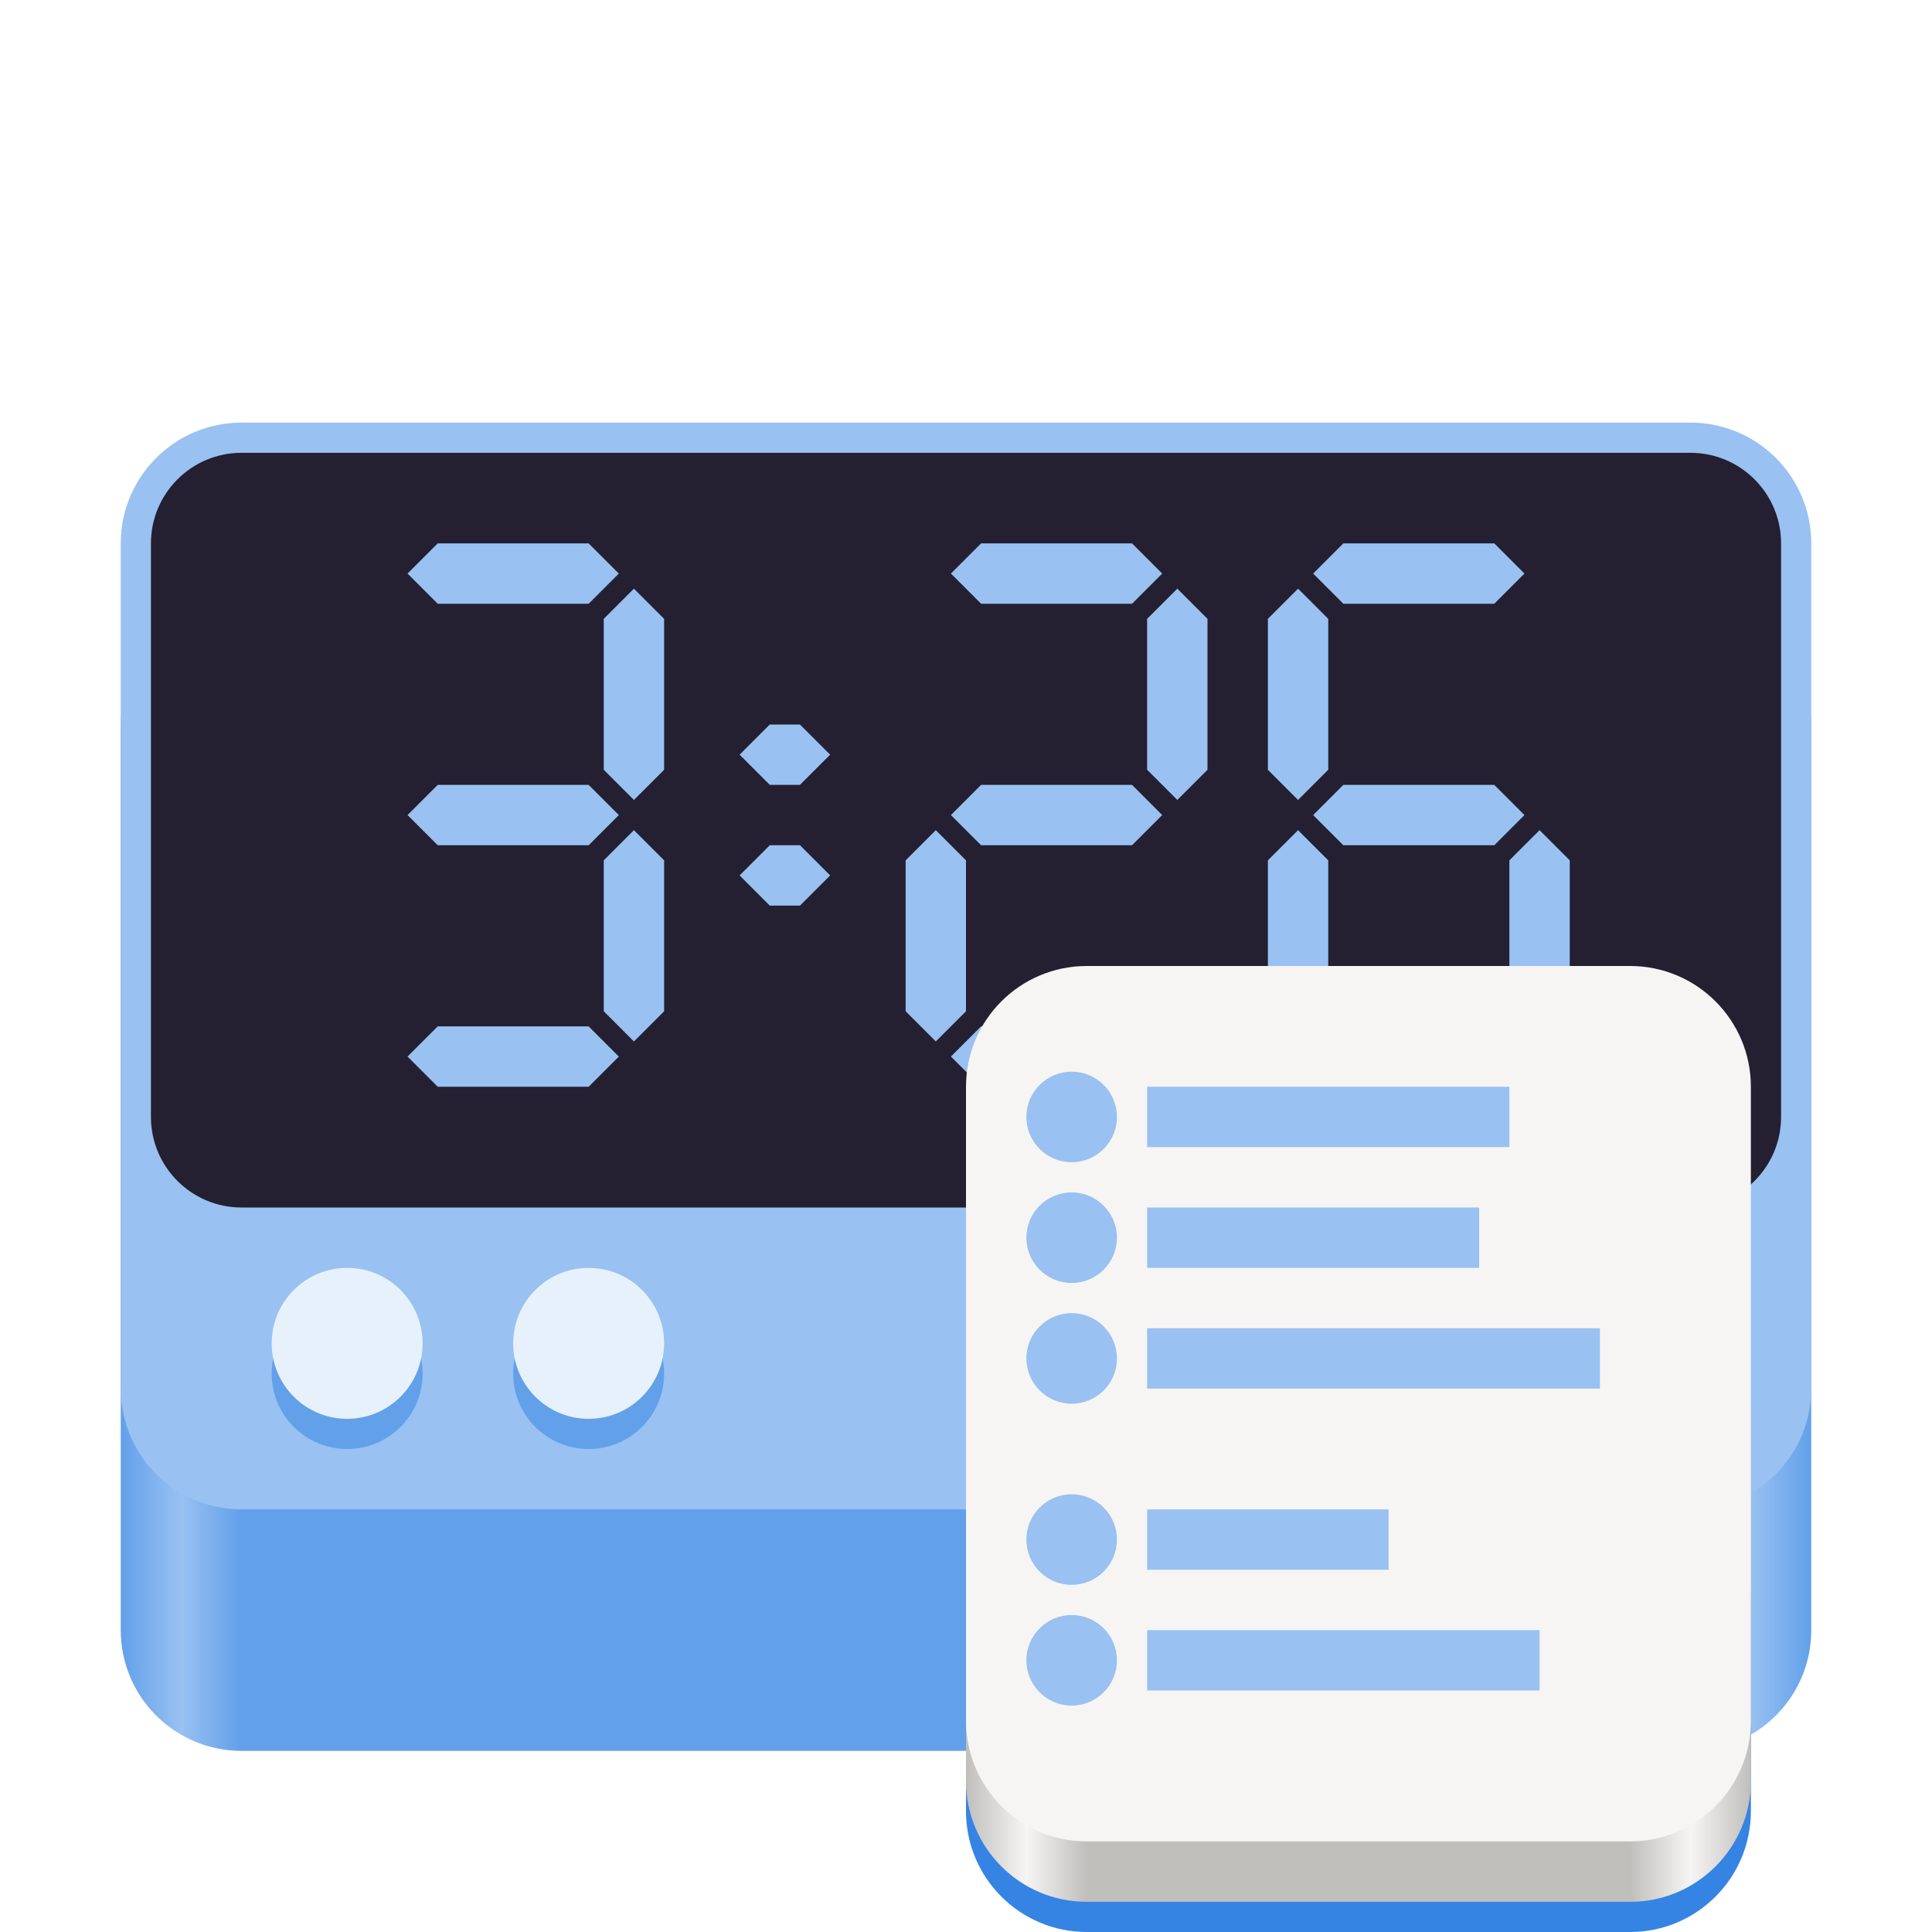
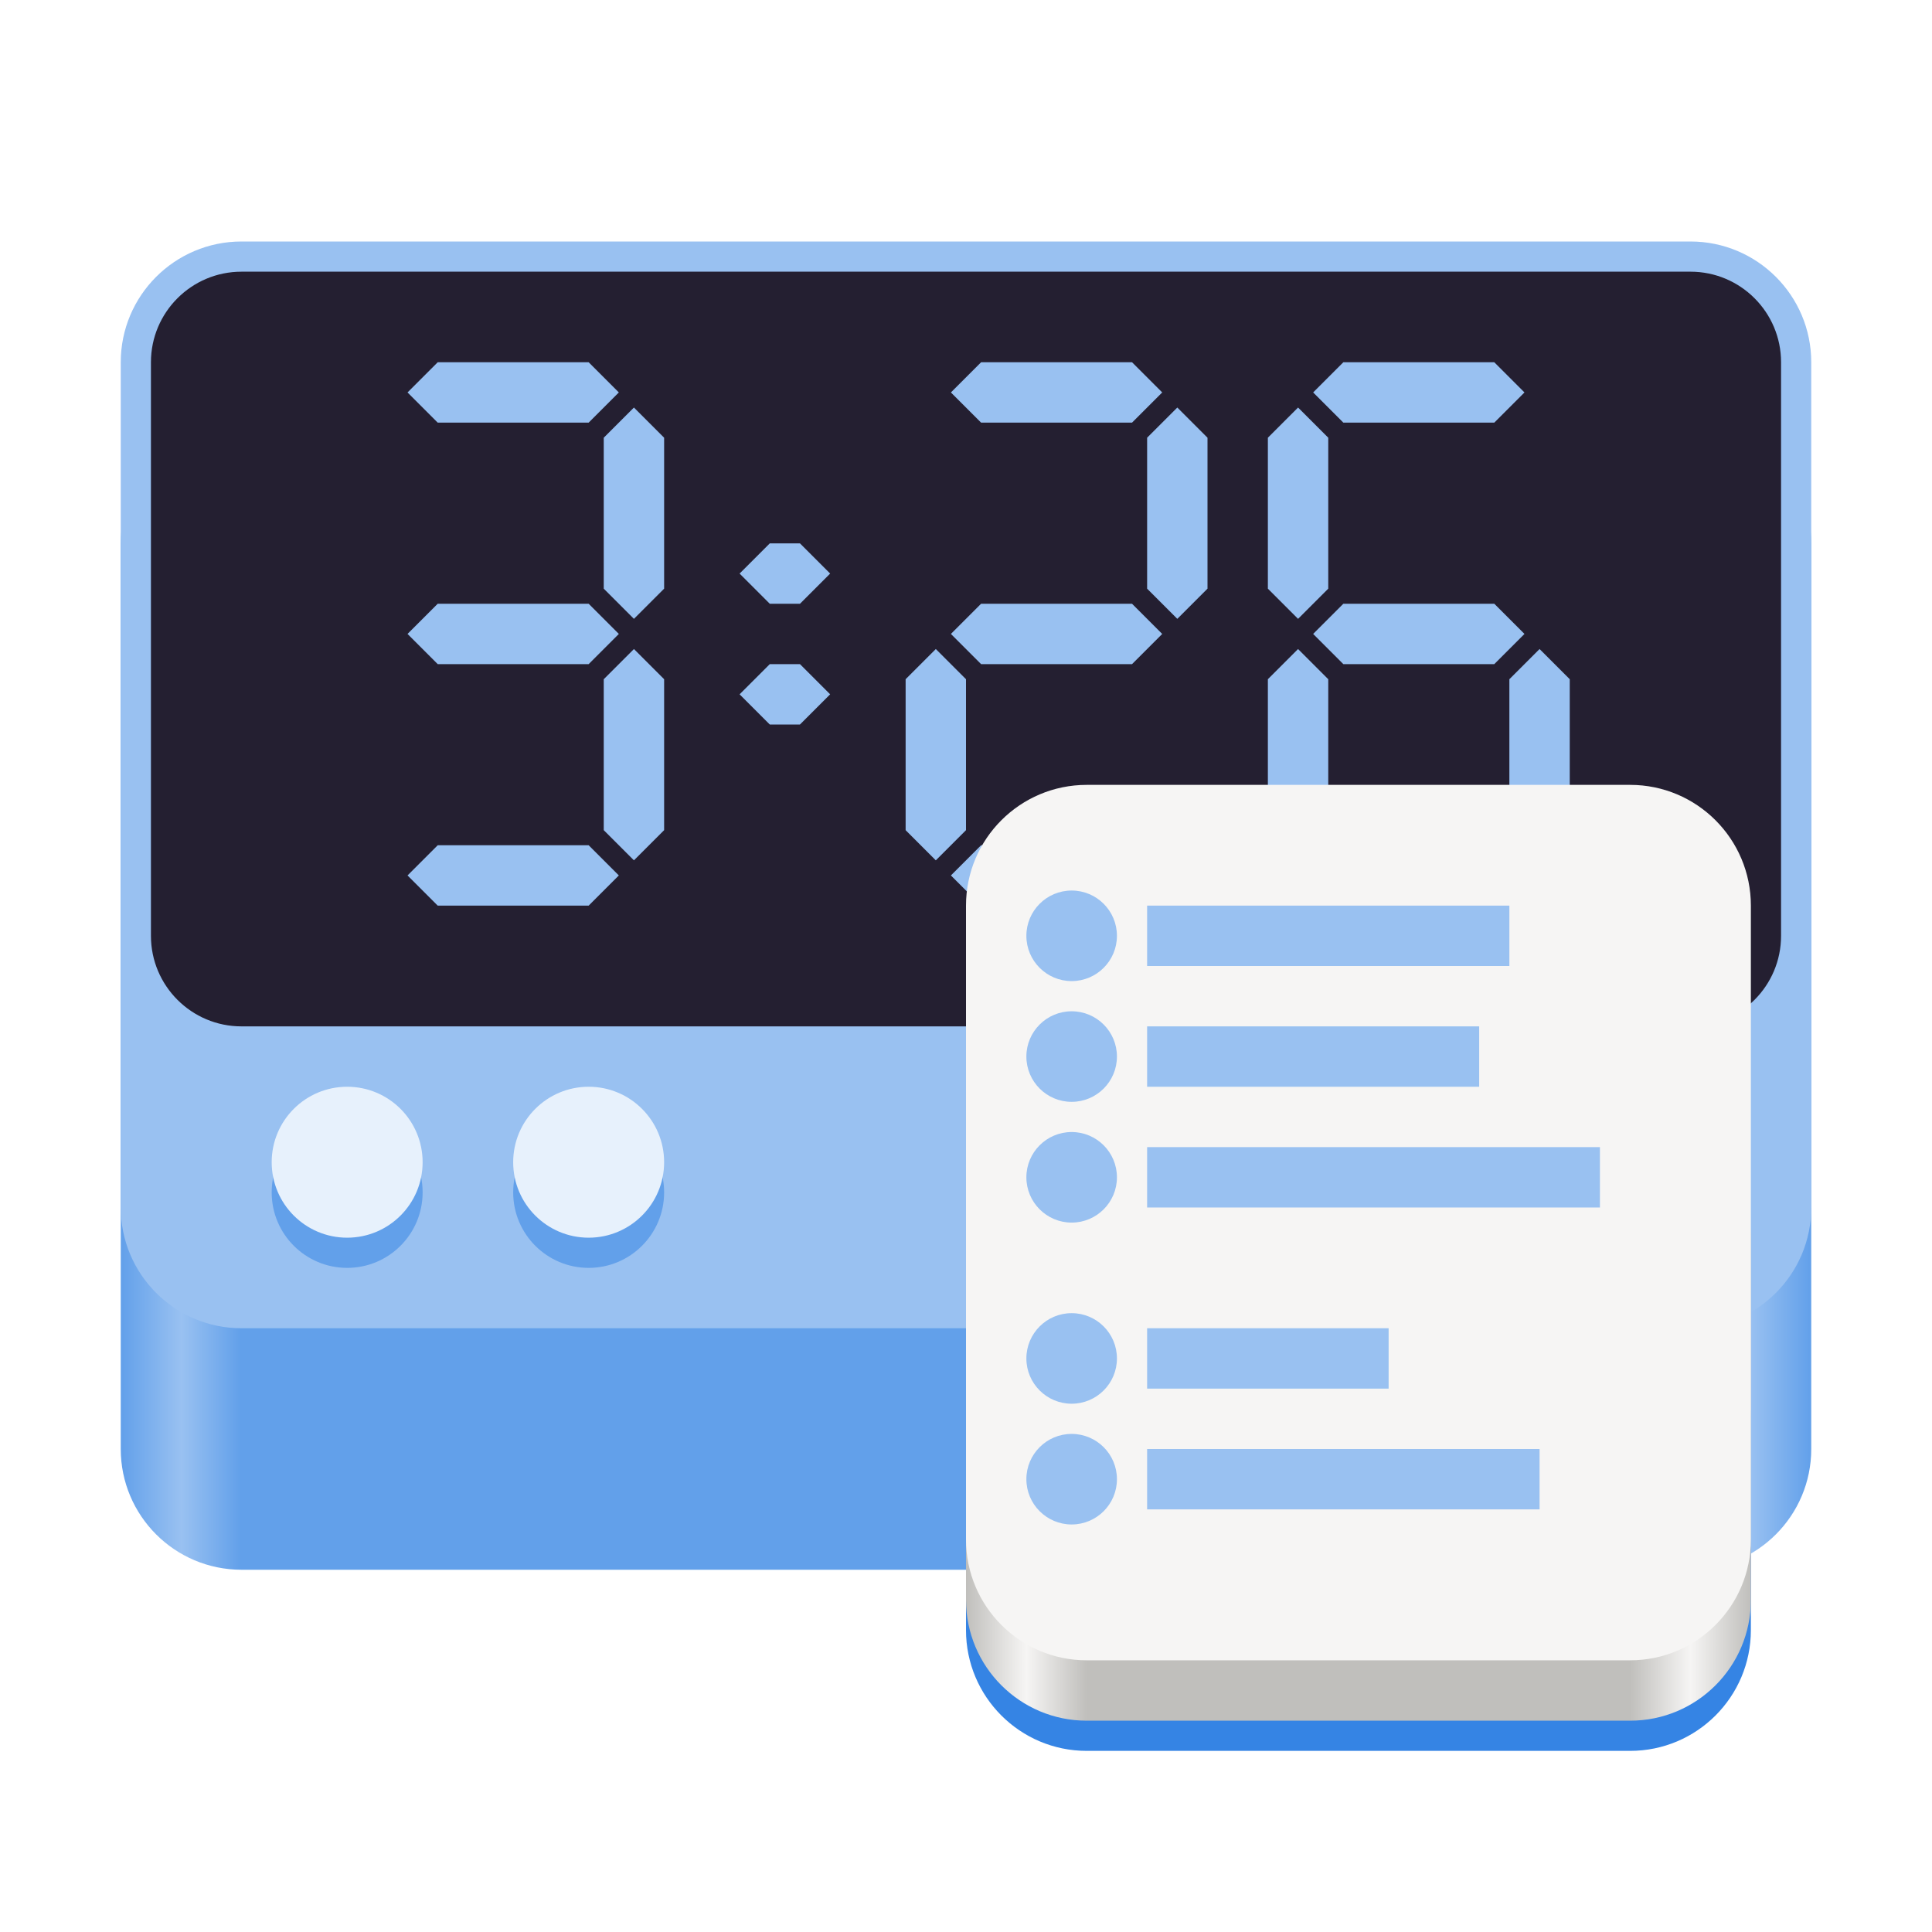
- <svg xmlns="http://www.w3.org/2000/svg" height="128px" viewBox="0 0 128 128" width="128px">
-   <linearGradient id="a" gradientTransform="matrix(1 0 0 0.863636 0 -132.7273)" gradientUnits="userSpaceOnUse" x1="8" x2="120" y1="292" y2="292">
-     <stop offset="0" stop-color="#62a0ea" />
-     <stop offset="0.036" stop-color="#99c1f1" />
-     <stop offset="0.071" stop-color="#62a0ea" />
-     <stop offset="0.929" stop-color="#62a0ea" />
-     <stop offset="0.964" stop-color="#99c1f1" />
-     <stop offset="1" stop-color="#62a0ea" />
+ <svg xmlns="http://www.w3.org/2000/svg" height="128px" viewBox="0 0 128 128" width="128px" version="1.1" id="svg106">
+   <defs id="defs110" />
+   <linearGradient id="a" gradientTransform="matrix(1,0,0,0.863636,0,-144.7273)" gradientUnits="userSpaceOnUse" x1="8" x2="120" y1="292" y2="292">
+     <stop offset="0" stop-color="#62a0ea" id="stop2" />
+     <stop offset="0.036" stop-color="#99c1f1" id="stop4" />
+     <stop offset="0.071" stop-color="#62a0ea" id="stop6" />
+     <stop offset="0.929" stop-color="#62a0ea" id="stop8" />
+     <stop offset="0.964" stop-color="#99c1f1" id="stop10" />
+     <stop offset="1" stop-color="#62a0ea" id="stop12" />
  </linearGradient>
-   <linearGradient id="b" gradientTransform="matrix(-1 0 0 -1 144 -166)" gradientUnits="userSpaceOnUse" x1="28" x2="80" y1="-276" y2="-276">
-     <stop offset="0" stop-color="#c0bfbc" />
-     <stop offset="0.077" stop-color="#f6f5f4" />
-     <stop offset="0.154" stop-color="#c0bfbc" />
-     <stop offset="0.846" stop-color="#c0bfbc" />
-     <stop offset="0.923" stop-color="#f6f5f4" />
-     <stop offset="1" stop-color="#c0bfbc" />
+   <linearGradient id="b" gradientTransform="rotate(180,71.99999,-89)" gradientUnits="userSpaceOnUse" x1="28" x2="80" y1="-276" y2="-276">
+     <stop offset="0" stop-color="#c0bfbc" id="stop15" />
+     <stop offset="0.077" stop-color="#f6f5f4" id="stop17" />
+     <stop offset="0.154" stop-color="#c0bfbc" id="stop19" />
+     <stop offset="0.846" stop-color="#c0bfbc" id="stop21" />
+     <stop offset="0.923" stop-color="#f6f5f4" id="stop23" />
+     <stop offset="1" stop-color="#c0bfbc" id="stop25" />
  </linearGradient>
-   <path d="m 16 40 h 96 c 4.418 0 8 3.582 8 8 v 60 c 0 4.418 -3.582 8 -8 8 h -96 c -4.418 0 -8 -3.582 -8 -8 v -60 c 0 -4.418 3.582 -8 8 -8 z m 0 0" fill="url(#a)" />
-   <path d="m 16 28 h 96 c 4.418 0 8 3.582 8 8 v 56 c 0 4.418 -3.582 8 -8 8 h -96 c -4.418 0 -8 -3.582 -8 -8 v -56 c 0 -4.418 3.582 -8 8 -8 z m 0 0" fill="#99c1f1" />
-   <path d="m 16 30 h 96 c 3.312 0 6 2.688 6 6 v 38 c 0 3.312 -2.688 6 -6 6 h -96 c -3.312 0 -6 -2.688 -6 -6 v -38 c 0 -3.312 2.688 -6 6 -6 z m 0 0" fill="#241f31" />
-   <g fill="#99c1f1">
-     <path d="m 49 50 l 2 -2 h 2 l 2 2 l -2 2 h -2 z m 0 0" />
-     <path d="m 27 38 l 2 -2 h 10 l 2 2 l -2 2 h -10 z m 0 0" />
-     <path d="m 27 54 l 2 -2 h 10 l 2 2 l -2 2 h -10 z m 0 0" />
-     <path d="m 27 70 l 2 -2 h 10 l 2 2 l -2 2 h -10 z m 0 0" />
-     <path d="m 42 39 l 2 2 v 10 l -2 2 l -2 -2 v -10 z m 0 0" />
-     <path d="m 42 55 l 2 2 v 10 l -2 2 l -2 -2 v -10 z m 0 0" />
-     <path d="m 63 38 l 2 -2 h 10 l 2 2 l -2 2 h -10 z m 0 0" />
-     <path d="m 63 70 l 2 -2 h 10 l 2 2 l -2 2 h -10 z m 0 0" />
-     <path d="m 78 39 l 2 2 v 10 l -2 2 l -2 -2 v -10 z m 0 0" />
-     <path d="m 102 55 l 2 2 v 10 l -2 2 l -2 -2 v -10 z m 0 0" />
-     <path d="m 62 55 l 2 2 v 10 l -2 2 l -2 -2 v -10 z m 0 0" />
-     <path d="m 87 38 l 2 -2 h 10 l 2 2 l -2 2 h -10 z m 0 0" />
-     <path d="m 87 54 l 2 -2 h 10 l 2 2 l -2 2 h -10 z m 0 0" />
-     <path d="m 63 54 l 2 -2 h 10 l 2 2 l -2 2 h -10 z m 0 0" />
-     <path d="m 87 70 l 2 -2 h 10 l 2 2 l -2 2 h -10 z m 0 0" />
-     <path d="m 86 39 l 2 2 v 10 l -2 2 l -2 -2 v -10 z m 0 0" />
-     <path d="m 86 55 l 2 2 v 10 l -2 2 l -2 -2 v -10 z m 0 0" />
-     <path d="m 49 58 l 2 -2 h 2 l 2 2 l -2 2 h -2 z m 0 0" />
+   <g id="g966">
+     <path d="m 16,28 h 96 c 4.418,0 8,3.582 8,8 v 60 c 0,4.418 -3.582,8 -8,8 H 16 c -4.418,0 -8,-3.582 -8,-8 V 36 c 0,-4.418 3.582,-8 8,-8 z m 0,0" fill="url(#a)" id="path28" style="fill:url(#a)" />
+     <path d="m 16,16 h 96 c 4.418,0 8,3.582 8,8 v 56 c 0,4.418 -3.582,8 -8,8 H 16 C 11.582,88 8,84.418 8,80 V 24 c 0,-4.418 3.582,-8 8,-8 z m 0,0" fill="#99c1f1" id="path30" />
+     <path d="m 16,18 h 96 c 3.312,0 6,2.688 6,6 v 38 c 0,3.312 -2.688,6 -6,6 H 16 c -3.312,0 -6,-2.688 -6,-6 V 24 c 0,-3.312 2.688,-6 6,-6 z m 0,0" fill="#241f31" id="path32" />
+     <g fill="#99c1f1" id="g70" transform="translate(0,-12)">
+       <path d="m 49,50 2,-2 h 2 l 2,2 -2,2 h -2 z m 0,0" id="path34" />
+       <path d="m 27,38 2,-2 h 10 l 2,2 -2,2 H 29 Z m 0,0" id="path36" />
+       <path d="m 27,54 2,-2 h 10 l 2,2 -2,2 H 29 Z m 0,0" id="path38" />
+       <path d="m 27,70 2,-2 h 10 l 2,2 -2,2 H 29 Z m 0,0" id="path40" />
+       <path d="m 42,39 2,2 v 10 l -2,2 -2,-2 V 41 Z m 0,0" id="path42" />
+       <path d="m 42,55 2,2 v 10 l -2,2 -2,-2 V 57 Z m 0,0" id="path44" />
+       <path d="m 63,38 2,-2 h 10 l 2,2 -2,2 H 65 Z m 0,0" id="path46" />
+       <path d="m 63,70 2,-2 h 10 l 2,2 -2,2 H 65 Z m 0,0" id="path48" />
+       <path d="m 78,39 2,2 v 10 l -2,2 -2,-2 V 41 Z m 0,0" id="path50" />
+       <path d="m 102,55 2,2 v 10 l -2,2 -2,-2 V 57 Z m 0,0" id="path52" />
+       <path d="m 62,55 2,2 v 10 l -2,2 -2,-2 V 57 Z m 0,0" id="path54" />
+       <path d="m 87,38 2,-2 h 10 l 2,2 -2,2 H 89 Z m 0,0" id="path56" />
+       <path d="m 87,54 2,-2 h 10 l 2,2 -2,2 H 89 Z m 0,0" id="path58" />
+       <path d="m 63,54 2,-2 h 10 l 2,2 -2,2 H 65 Z m 0,0" id="path60" />
+       <path d="m 87,70 2,-2 h 10 l 2,2 -2,2 H 89 Z m 0,0" id="path62" />
+       <path d="m 86,39 2,2 v 10 l -2,2 -2,-2 V 41 Z m 0,0" id="path64" />
+       <path d="m 86,55 2,2 v 10 l -2,2 -2,-2 V 57 Z m 0,0" id="path66" />
+       <path d="m 49,58 2,-2 h 2 l 2,2 -2,2 h -2 z m 0,0" id="path68" />
+     </g>
+     <path d="m 28,79 c 0,2.762 -2.238,5 -5,5 -2.762,0 -5,-2.238 -5,-5 0,-2.762 2.238,-5 5,-5 2.762,0 5,2.238 5,5 z m 0,0" fill="#62a0ea" id="path72" />
+     <path d="m 28,77 c 0,2.762 -2.238,5 -5,5 -2.762,0 -5,-2.238 -5,-5 0,-2.762 2.238,-5 5,-5 2.762,0 5,2.238 5,5 z m 0,0" fill="#e7f1fc" id="path74" />
+     <path d="m 44,79 c 0,2.762 -2.238,5 -5,5 -2.762,0 -5,-2.238 -5,-5 0,-2.762 2.238,-5 5,-5 2.762,0 5,2.238 5,5 z m 0,0" fill="#62a0ea" id="path76" />
+     <path d="m 44,77 c 0,2.762 -2.238,5 -5,5 -2.762,0 -5,-2.238 -5,-5 0,-2.762 2.238,-5 5,-5 2.762,0 5,2.238 5,5 z m 0,0" fill="#e7f1fc" id="path78" />
+     <path d="M 108,116 H 72 c -4.418,0 -8,-3.582 -8,-8 V 94 c 0,-4.418 3.582,-8 8,-8 h 36 c 4.418,0 8,3.582 8,8 v 14 c 0,4.418 -3.582,8 -8,8 z m 0,0" fill="#3584e4" id="path80" />
+     <path d="M 108,114 H 72 c -4.418,0 -8,-3.582 -8,-8 V 82 c 0,-4.418 3.582,-8 8,-8 h 36 c 4.418,0 8,3.582 8,8 v 24 c 0,4.418 -3.582,8 -8,8 z m 0,0" fill="url(#b)" id="path82" style="fill:url(#b)" />
+     <path d="M 108,110 H 72 c -4.418,0 -8,-3.582 -8,-8 V 60 c 0,-4.418 3.582,-8 8,-8 h 36 c 4.418,0 8,3.582 8,8 v 42 c 0,4.418 -3.582,8 -8,8 z m 0,0" fill="#f6f5f4" id="path84" />
+     <path d="m 74,70 c 0,1.656 -1.344,3 -3,3 -1.656,0 -3,-1.344 -3,-3 0,-1.656 1.344,-3 3,-3 1.656,0 3,1.344 3,3 z m 0,0" fill="#99c1f1" id="path86" />
+     <path d="m 76,68 h 22 v 4 H 76 Z m 0,0" fill="#99c1f1" id="path88" />
+     <path d="m 74,78 c 0,1.656 -1.344,3 -3,3 -1.656,0 -3,-1.344 -3,-3 0,-1.656 1.344,-3 3,-3 1.656,0 3,1.344 3,3 z m 0,0" fill="#99c1f1" id="path90" />
+     <path d="m 76,76 h 30 v 4 H 76 Z m 0,0" fill="#99c1f1" id="path92" />
+     <path d="m 74,90 c 0,1.656 -1.344,3 -3,3 -1.656,0 -3,-1.344 -3,-3 0,-1.656 1.344,-3 3,-3 1.656,0 3,1.344 3,3 z m 0,0" fill="#99c1f1" id="path94" />
+     <path d="m 76,88 h 16 v 4 H 76 Z m 0,0" fill="#99c1f1" id="path96" />
+     <path d="m 74,98 c 0,1.656 -1.344,3 -3,3 -1.656,0 -3,-1.344 -3,-3 0,-1.656 1.344,-3 3,-3 1.656,0 3,1.344 3,3 z m 0,0" fill="#99c1f1" id="path98" />
+     <path d="m 76,96 h 26 v 4 H 76 Z m 0,0" fill="#99c1f1" id="path100" />
+     <path d="m 74,62 c 0,1.656 -1.344,3 -3,3 -1.656,0 -3,-1.344 -3,-3 0,-1.656 1.344,-3 3,-3 1.656,0 3,1.344 3,3 z m 0,0" fill="#99c1f1" id="path102" />
+     <path d="m 76,60 h 24 v 4 H 76 Z m 0,0" fill="#99c1f1" id="path104" />
  </g>
-   <path d="m 28 91 c 0 2.762 -2.238 5 -5 5 s -5 -2.238 -5 -5 s 2.238 -5 5 -5 s 5 2.238 5 5 z m 0 0" fill="#62a0ea" />
-   <path d="m 28 89 c 0 2.762 -2.238 5 -5 5 s -5 -2.238 -5 -5 s 2.238 -5 5 -5 s 5 2.238 5 5 z m 0 0" fill="#e7f1fc" />
-   <path d="m 44 91 c 0 2.762 -2.238 5 -5 5 s -5 -2.238 -5 -5 s 2.238 -5 5 -5 s 5 2.238 5 5 z m 0 0" fill="#62a0ea" />
-   <path d="m 44 89 c 0 2.762 -2.238 5 -5 5 s -5 -2.238 -5 -5 s 2.238 -5 5 -5 s 5 2.238 5 5 z m 0 0" fill="#e7f1fc" />
-   <path d="m 108 128 h -36 c -4.418 0 -8 -3.582 -8 -8 v -14 c 0 -4.418 3.582 -8 8 -8 h 36 c 4.418 0 8 3.582 8 8 v 14 c 0 4.418 -3.582 8 -8 8 z m 0 0" fill="#3584e4" />
-   <path d="m 108 126 h -36 c -4.418 0 -8 -3.582 -8 -8 v -24 c 0 -4.418 3.582 -8 8 -8 h 36 c 4.418 0 8 3.582 8 8 v 24 c 0 4.418 -3.582 8 -8 8 z m 0 0" fill="url(#b)" />
-   <path d="m 108 122 h -36 c -4.418 0 -8 -3.582 -8 -8 v -42 c 0 -4.418 3.582 -8 8 -8 h 36 c 4.418 0 8 3.582 8 8 v 42 c 0 4.418 -3.582 8 -8 8 z m 0 0" fill="#f6f5f4" />
-   <path d="m 74 82 c 0 1.656 -1.344 3 -3 3 s -3 -1.344 -3 -3 s 1.344 -3 3 -3 s 3 1.344 3 3 z m 0 0" fill="#99c1f1" />
-   <path d="m 76 80 h 22 v 4 h -22 z m 0 0" fill="#99c1f1" />
-   <path d="m 74 90 c 0 1.656 -1.344 3 -3 3 s -3 -1.344 -3 -3 s 1.344 -3 3 -3 s 3 1.344 3 3 z m 0 0" fill="#99c1f1" />
-   <path d="m 76 88 h 30 v 4 h -30 z m 0 0" fill="#99c1f1" />
-   <path d="m 74 102 c 0 1.656 -1.344 3 -3 3 s -3 -1.344 -3 -3 s 1.344 -3 3 -3 s 3 1.344 3 3 z m 0 0" fill="#99c1f1" />
-   <path d="m 76 100 h 16 v 4 h -16 z m 0 0" fill="#99c1f1" />
-   <path d="m 74 110 c 0 1.656 -1.344 3 -3 3 s -3 -1.344 -3 -3 s 1.344 -3 3 -3 s 3 1.344 3 3 z m 0 0" fill="#99c1f1" />
-   <path d="m 76 108 h 26 v 4 h -26 z m 0 0" fill="#99c1f1" />
-   <path d="m 74 74 c 0 1.656 -1.344 3 -3 3 s -3 -1.344 -3 -3 s 1.344 -3 3 -3 s 3 1.344 3 3 z m 0 0" fill="#99c1f1" />
-   <path d="m 76 72 h 24 v 4 h -24 z m 0 0" fill="#99c1f1" />
</svg>
